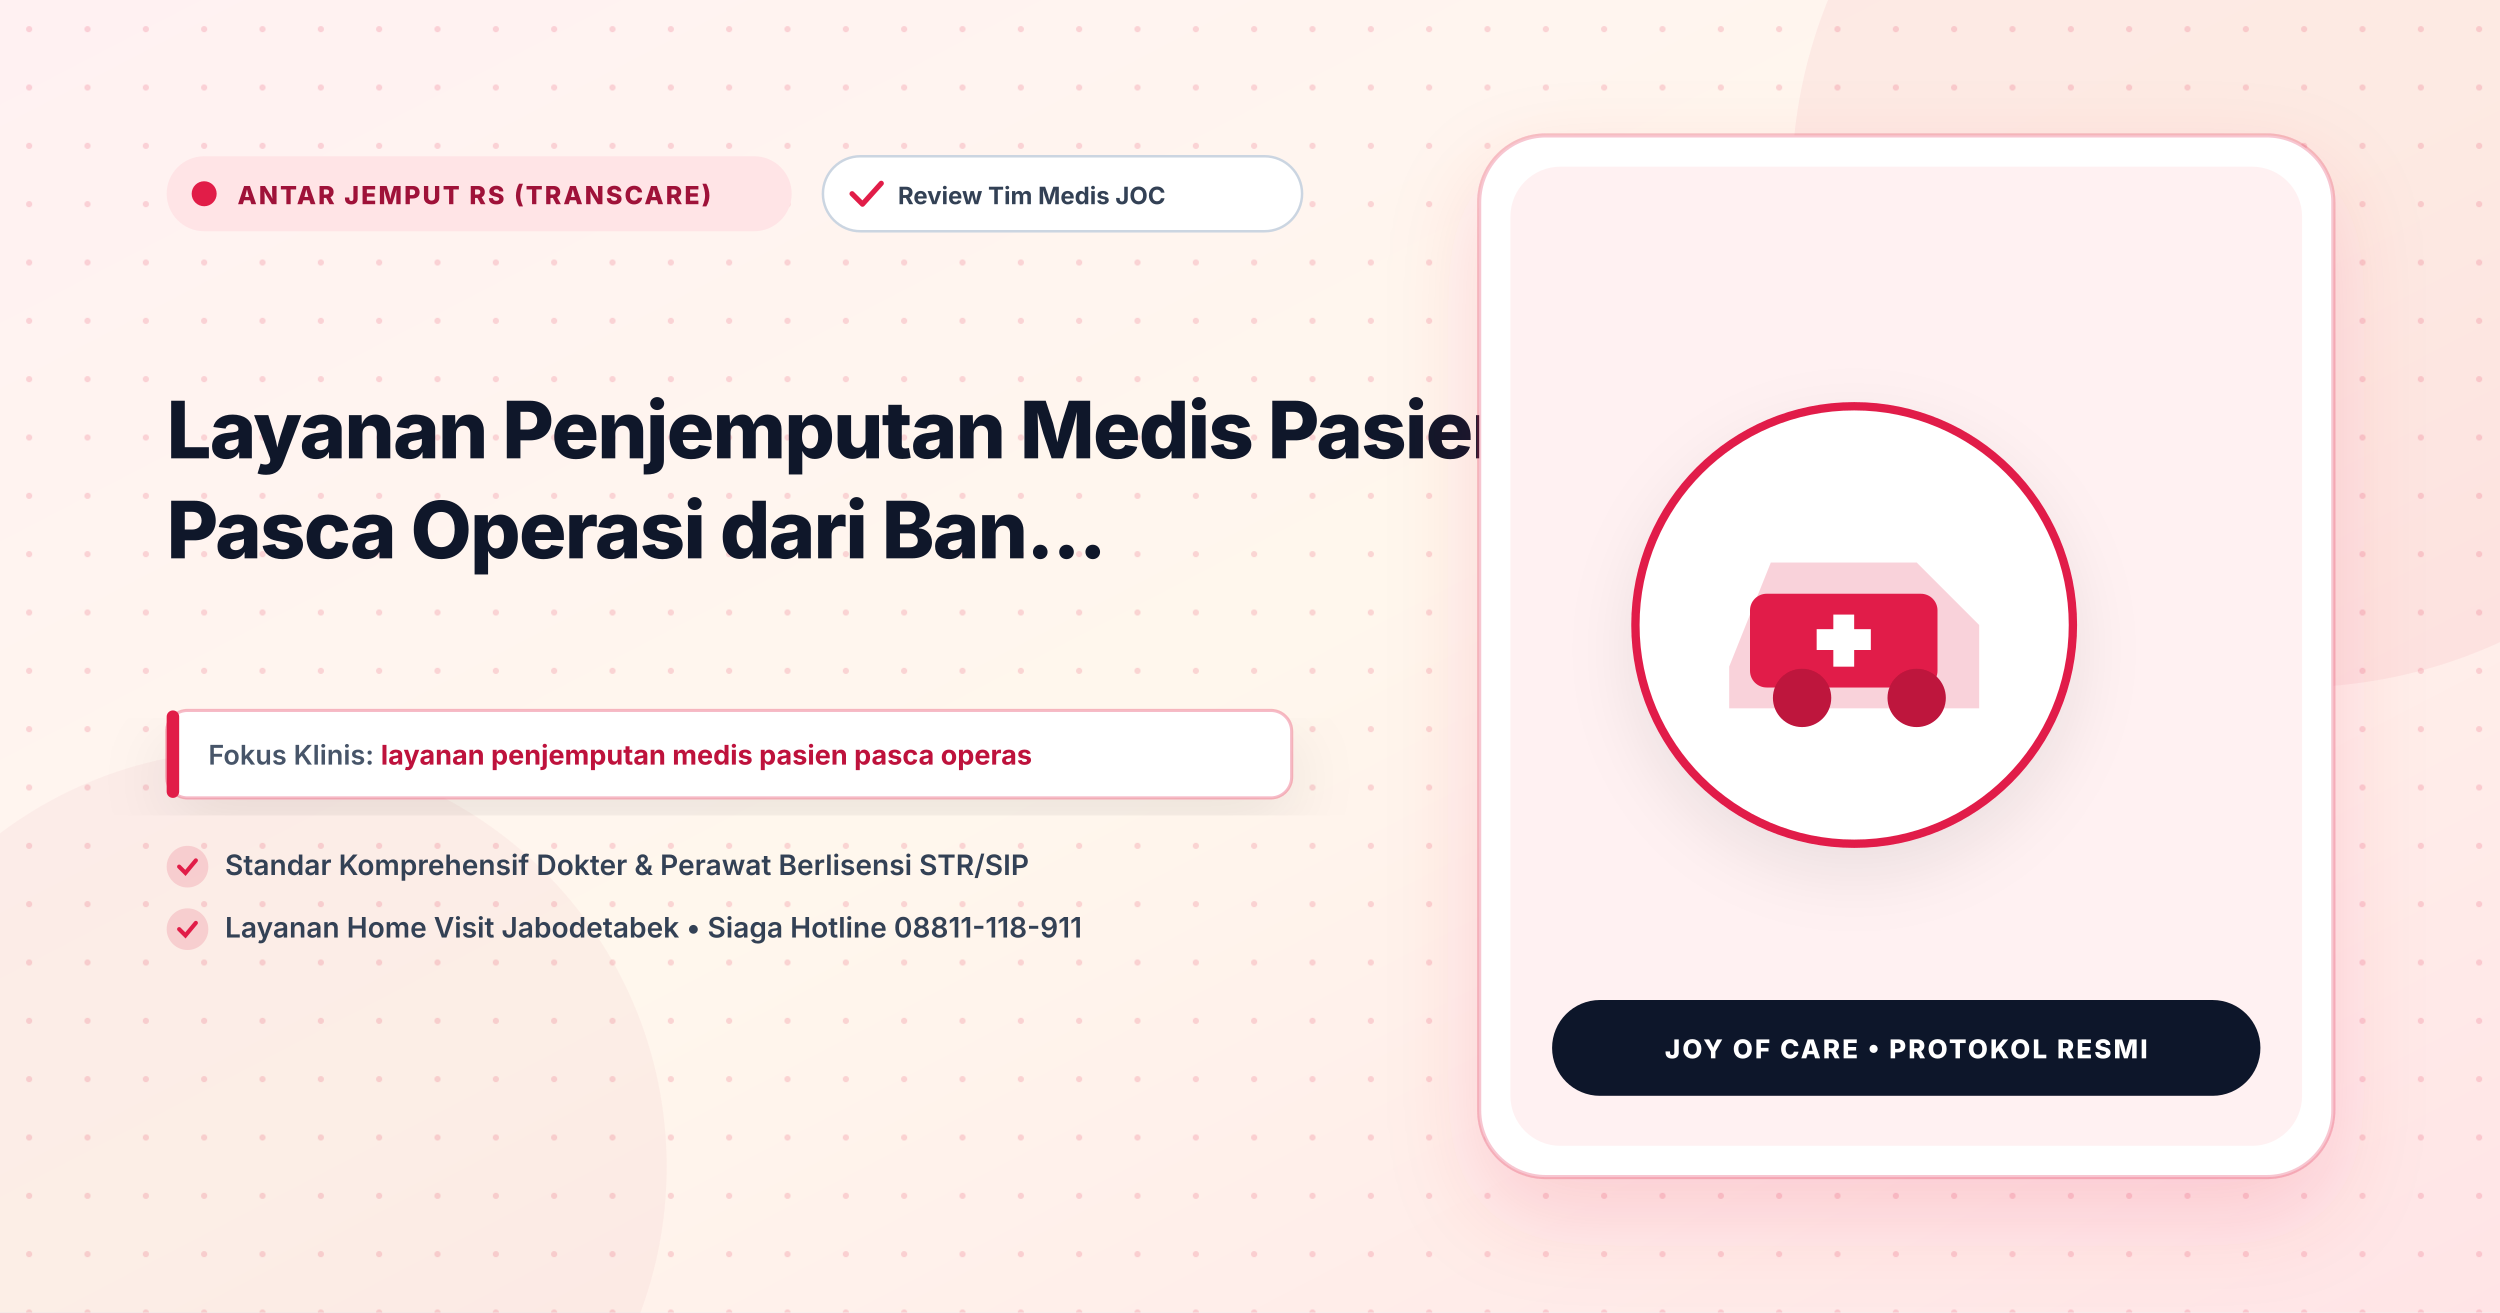
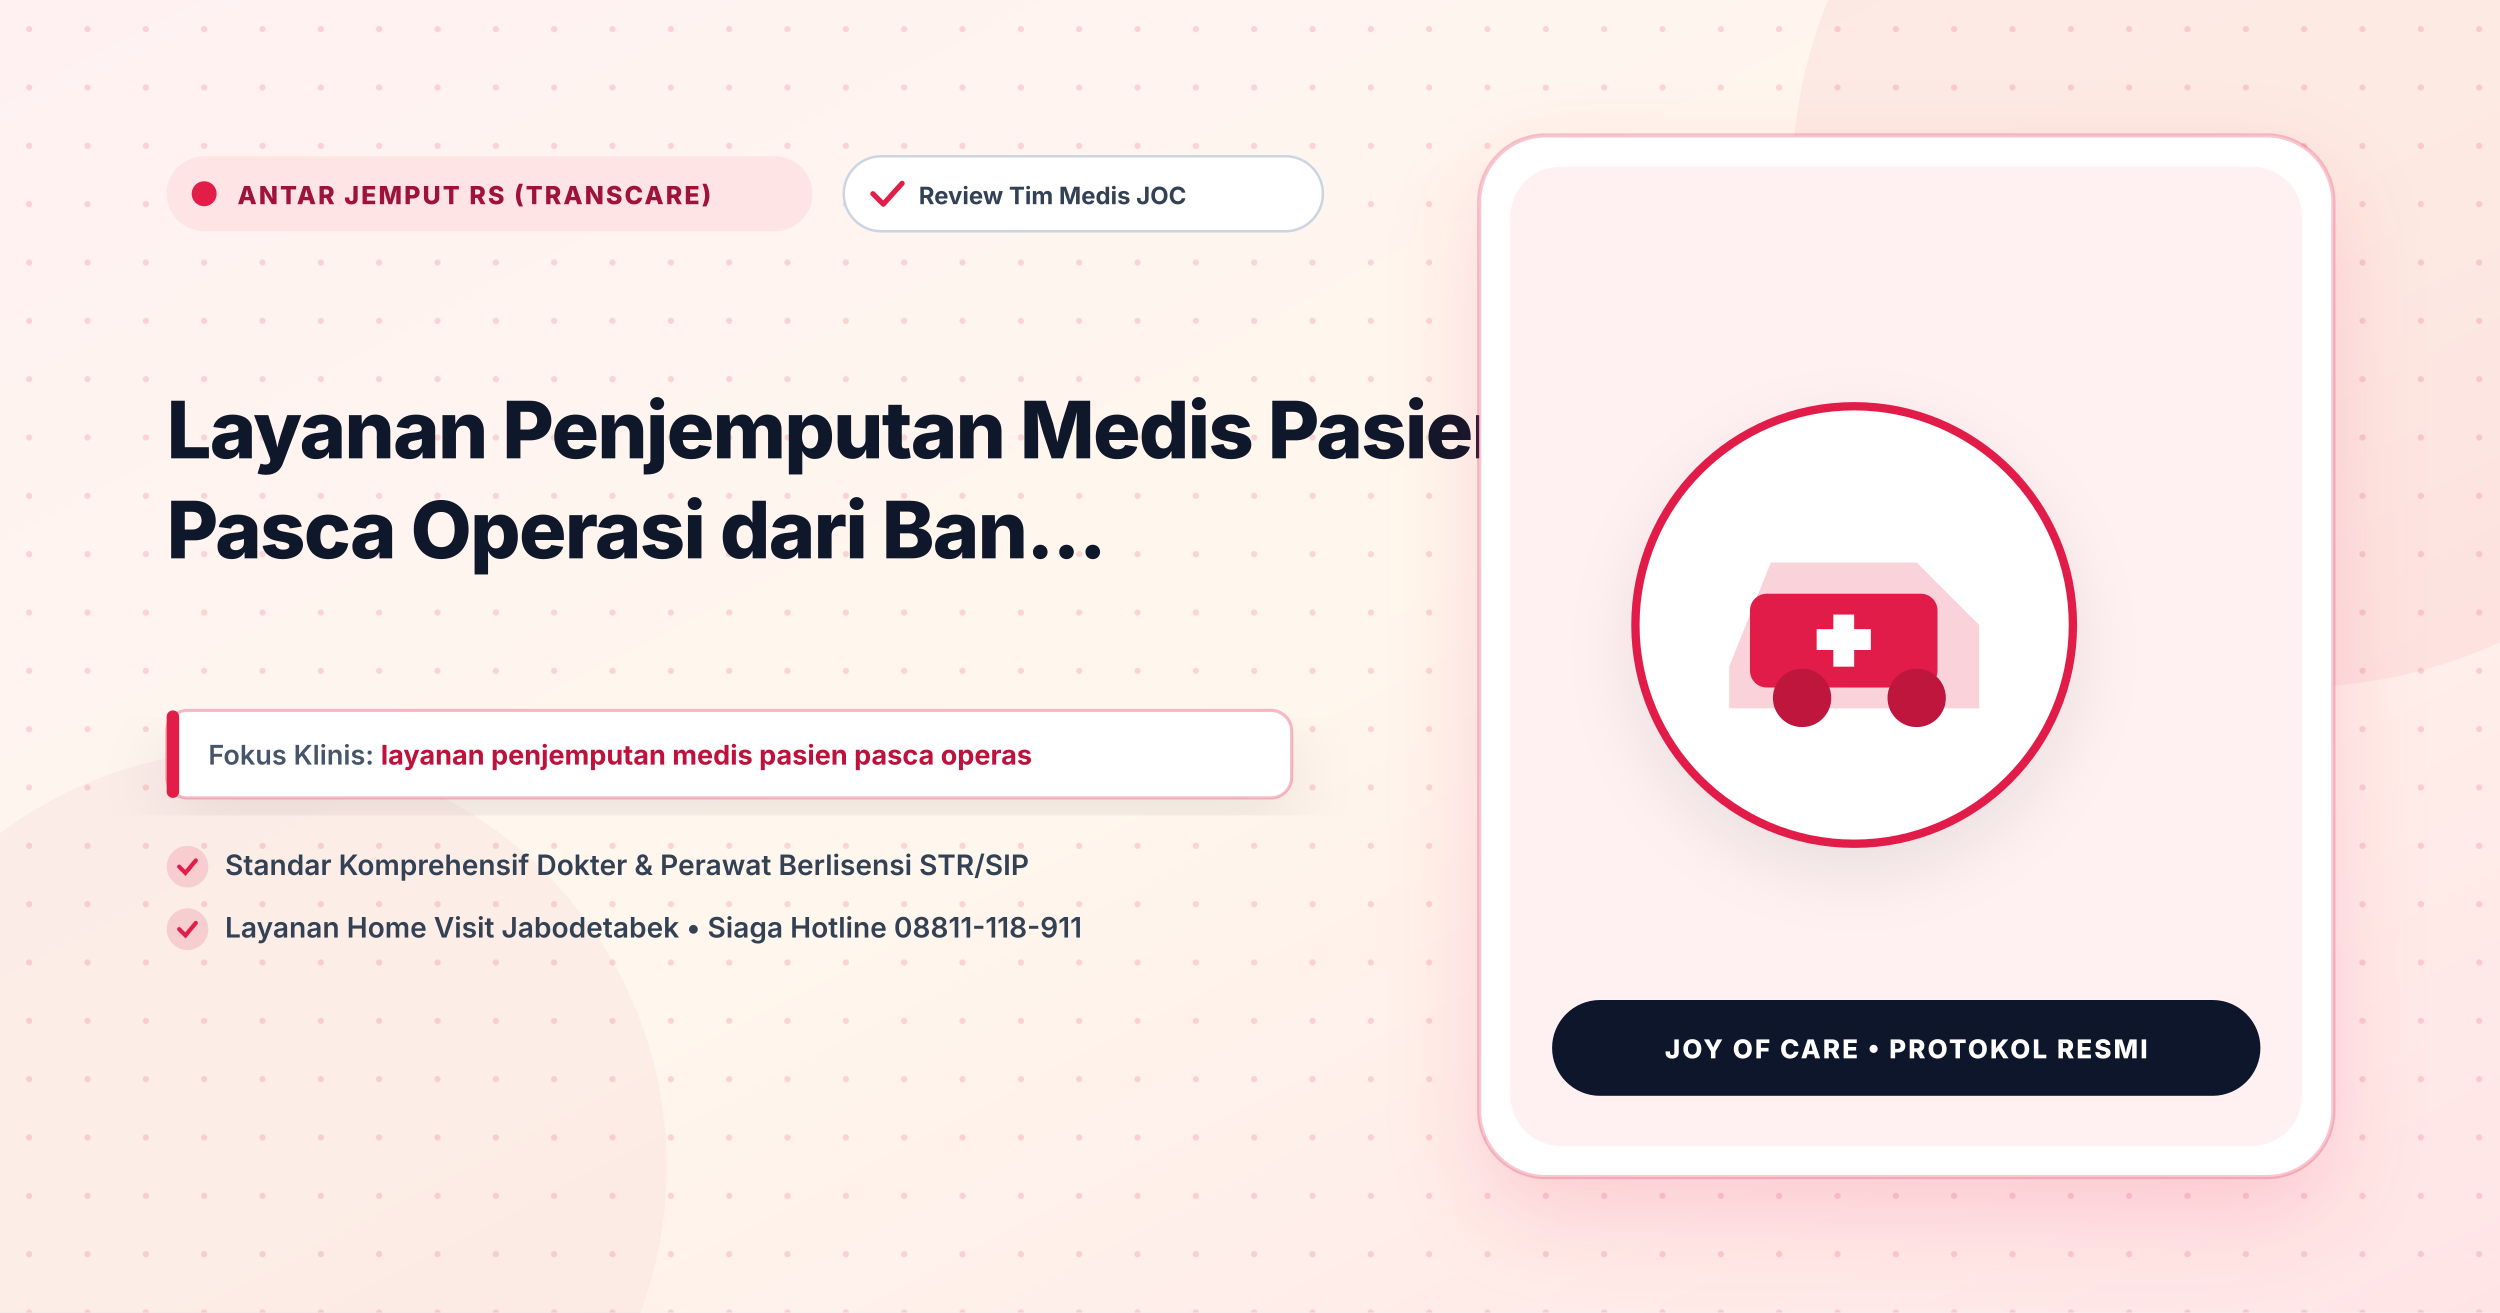
<svg xmlns="http://www.w3.org/2000/svg" viewBox="0 0 1200 630" width="1200" height="630">
  <defs>
    <linearGradient id="bgGrad" x1="0%" y1="0%" x2="100%" y2="100%">
      <stop offset="0%" stop-color="#FFF1F2" />
      <stop offset="50%" stop-color="#FFF7ED" />
      <stop offset="100%" stop-color="#FFE4E6" />
    </linearGradient>
    <linearGradient id="accentGrad" x1="0%" y1="0%" x2="100%" y2="0%">
      <stop offset="0%" stop-color="#E11D48" />
      <stop offset="100%" stop-color="#BE123C" />
    </linearGradient>
    <filter id="shadow" x="-20%" y="-20%" width="140%" height="140%">
      <feDropShadow dx="0" dy="12" stdDeviation="16" flood-color="#0F172A" flood-opacity="0.08" />
    </filter>
    <filter id="cardShadow" x="-20%" y="-20%" width="140%" height="140%">
      <feDropShadow dx="0" dy="18" stdDeviation="22" flood-color="#E11D48" flood-opacity="0.14" />
    </filter>
    <pattern id="dotPattern" x="0" y="0" width="28" height="28" patternUnits="userSpaceOnUse">
      <circle cx="14" cy="14" r="1.5" fill="#E11D48" opacity="0.16" />
    </pattern>
  </defs>
  <rect width="1200" height="630" fill="url(#bgGrad)" />
  <rect width="1200" height="630" fill="url(#dotPattern)" />
  <circle cx="1100" cy="90" r="240" fill="#E11D48" opacity="0.06" />
  <circle cx="120" cy="560" r="200" fill="#BE123C" opacity="0.04" />
  <g transform="translate(80, 75)">
    <g transform="translate(0, 0)">
-       <rect x="0" y="0" width="300" height="36" rx="18" fill="#FFE4E6" />
+       <rect x="0" y="0" width="310" height="36" rx="18" fill="#FFE4E6" />
      <circle cx="18" cy="18" r="6" fill="#E11D48" />
      <text x="34" y="23" font-family="Inter, -apple-system, sans-serif" font-size="12" font-weight="800" fill="#9F1239" letter-spacing="1">ANTAR JEMPUT RS (TRANSCARE)</text>
    </g>
-     <g transform="translate(315, 0)">
+     <g transform="translate(325, 0)">
      <rect x="0" y="0" width="230" height="36" rx="18" fill="#FFFFFF" stroke="#CBD5E1" stroke-width="1.2" />
      <path d="M14 18 L19 23 L28 13" fill="none" stroke="#E11D48" stroke-width="2.5" stroke-linecap="round" stroke-linejoin="round" />
      <text x="36" y="23" font-family="Inter, -apple-system, sans-serif" font-size="11.5" font-weight="700" fill="#334155">Review Tim Medis JOC</text>
    </g>
    <text x="0" y="145" font-family="Montserrat, Inter, -apple-system, sans-serif" font-size="38" font-weight="800" fill="#0F172A" letter-spacing="-0.8">Layanan Penjemputan Medis Pasien</text>
    <text x="0" y="193" font-family="Montserrat, Inter, -apple-system, sans-serif" font-size="38" font-weight="800" fill="#0F172A" letter-spacing="-0.8">Pasca Operasi dari Ban...</text>
    <g transform="translate(0, 266)">
      <rect x="0" y="0" width="540" height="42" rx="10" fill="#FFFFFF" stroke="#E11D48" stroke-opacity="0.3" stroke-width="1.5" filter="url(#shadow)" />
      <rect x="0" y="0" width="6" height="42" rx="3" fill="#E11D48" />
      <text x="20" y="26" font-family="Inter, -apple-system, sans-serif" font-size="13" font-weight="600" fill="#475569">
        Fokus Klinis: <tspan font-weight="700" fill="#BE123C">layanan penjemputan medis pasien pasca operas</tspan>
      </text>
    </g>
    <g transform="translate(0, 331)">
      <g transform="translate(0, 0)">
        <circle cx="10" cy="10" r="10" fill="#E11D48" fill-opacity="0.15" />
        <path d="M6 10 L9 13 L14 7" fill="none" stroke="#E11D48" stroke-width="2" stroke-linecap="round" />
        <text x="28" y="14" font-family="Inter, sans-serif" font-size="13.5" font-weight="600" fill="#334155">Standar Komprehensif Dokter &amp; Perawat Berlisensi STR/SIP</text>
      </g>
      <g transform="translate(0, 30)">
        <circle cx="10" cy="10" r="10" fill="#E11D48" fill-opacity="0.15" />
        <path d="M6 10 L9 13 L14 7" fill="none" stroke="#E11D48" stroke-width="2" stroke-linecap="round" />
        <text x="28" y="14" font-family="Inter, sans-serif" font-size="13.5" font-weight="600" fill="#334155">Layanan Home Visit Jabodetabek • Siaga Hotline 08811-118-911</text>
      </g>
    </g>
  </g>
  <g filter="url(#cardShadow)">
    <rect x="710" y="65" width="410" height="500" rx="32" fill="#FFFFFF" stroke="#E11D48" stroke-opacity="0.25" stroke-width="2" />
    <rect x="725" y="80" width="380" height="470" rx="24" fill="#FFF1F2" />
    <g transform="translate(770, 180)">
      <circle cx="120" cy="120" r="105" fill="#FFFFFF" stroke="#E11D48" stroke-width="4" filter="url(#shadow)" />
      <path d="M60 140 L80 90 L150 90 L180 120 L180 160 L60 160 Z" fill="#E11D48" opacity="0.2" />
      <rect x="70" y="105" width="90" height="45" rx="8" fill="#E11D48" />
      <rect x="110" y="115" width="10" height="25" fill="#FFFFFF" />
      <rect x="102" y="122" width="26" height="10" fill="#FFFFFF" />
      <circle cx="95" cy="155" r="14" fill="#BE123C" />
      <circle cx="150" cy="155" r="14" fill="#BE123C" />
    </g>
    <g transform="translate(745, 480)">
      <rect x="0" y="0" width="340" height="46" rx="23" fill="#0F172A" />
      <text x="170" y="28" font-family="Inter, sans-serif" font-size="12.5" font-weight="800" fill="#FFFFFF" text-anchor="middle" letter-spacing="1">JOY OF CARE • PROTOKOL RESMI</text>
    </g>
  </g>
</svg>
